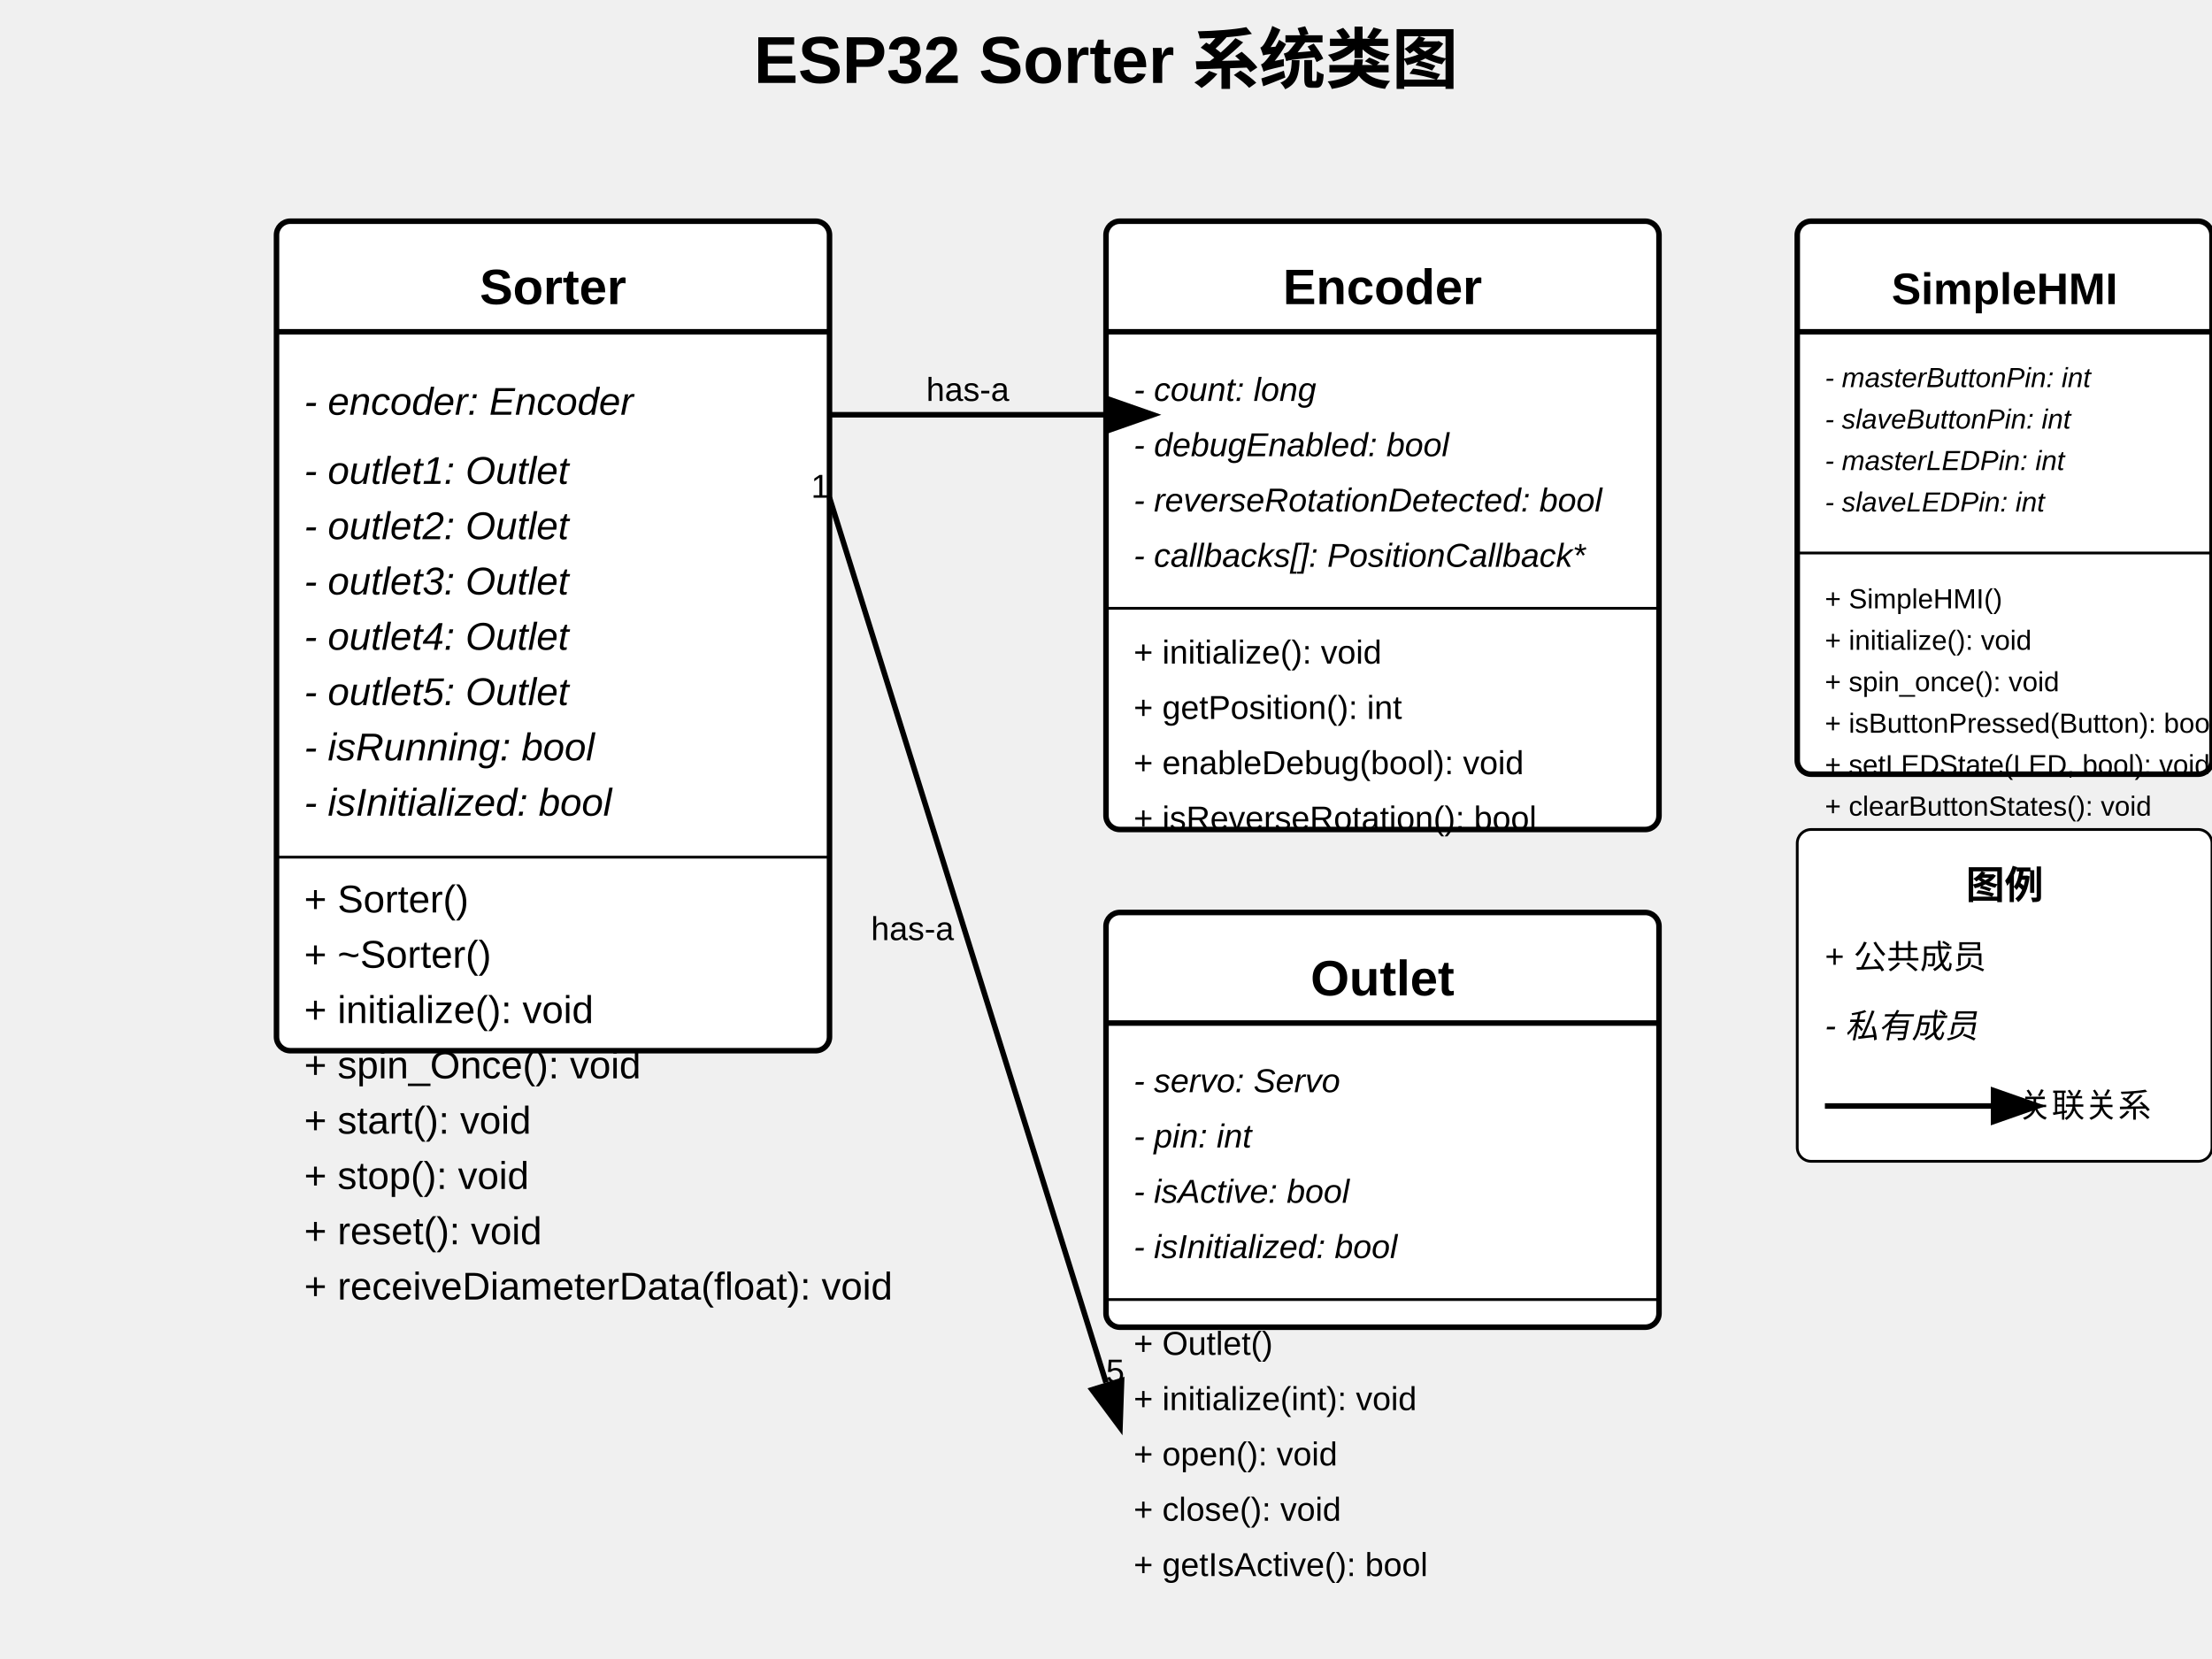
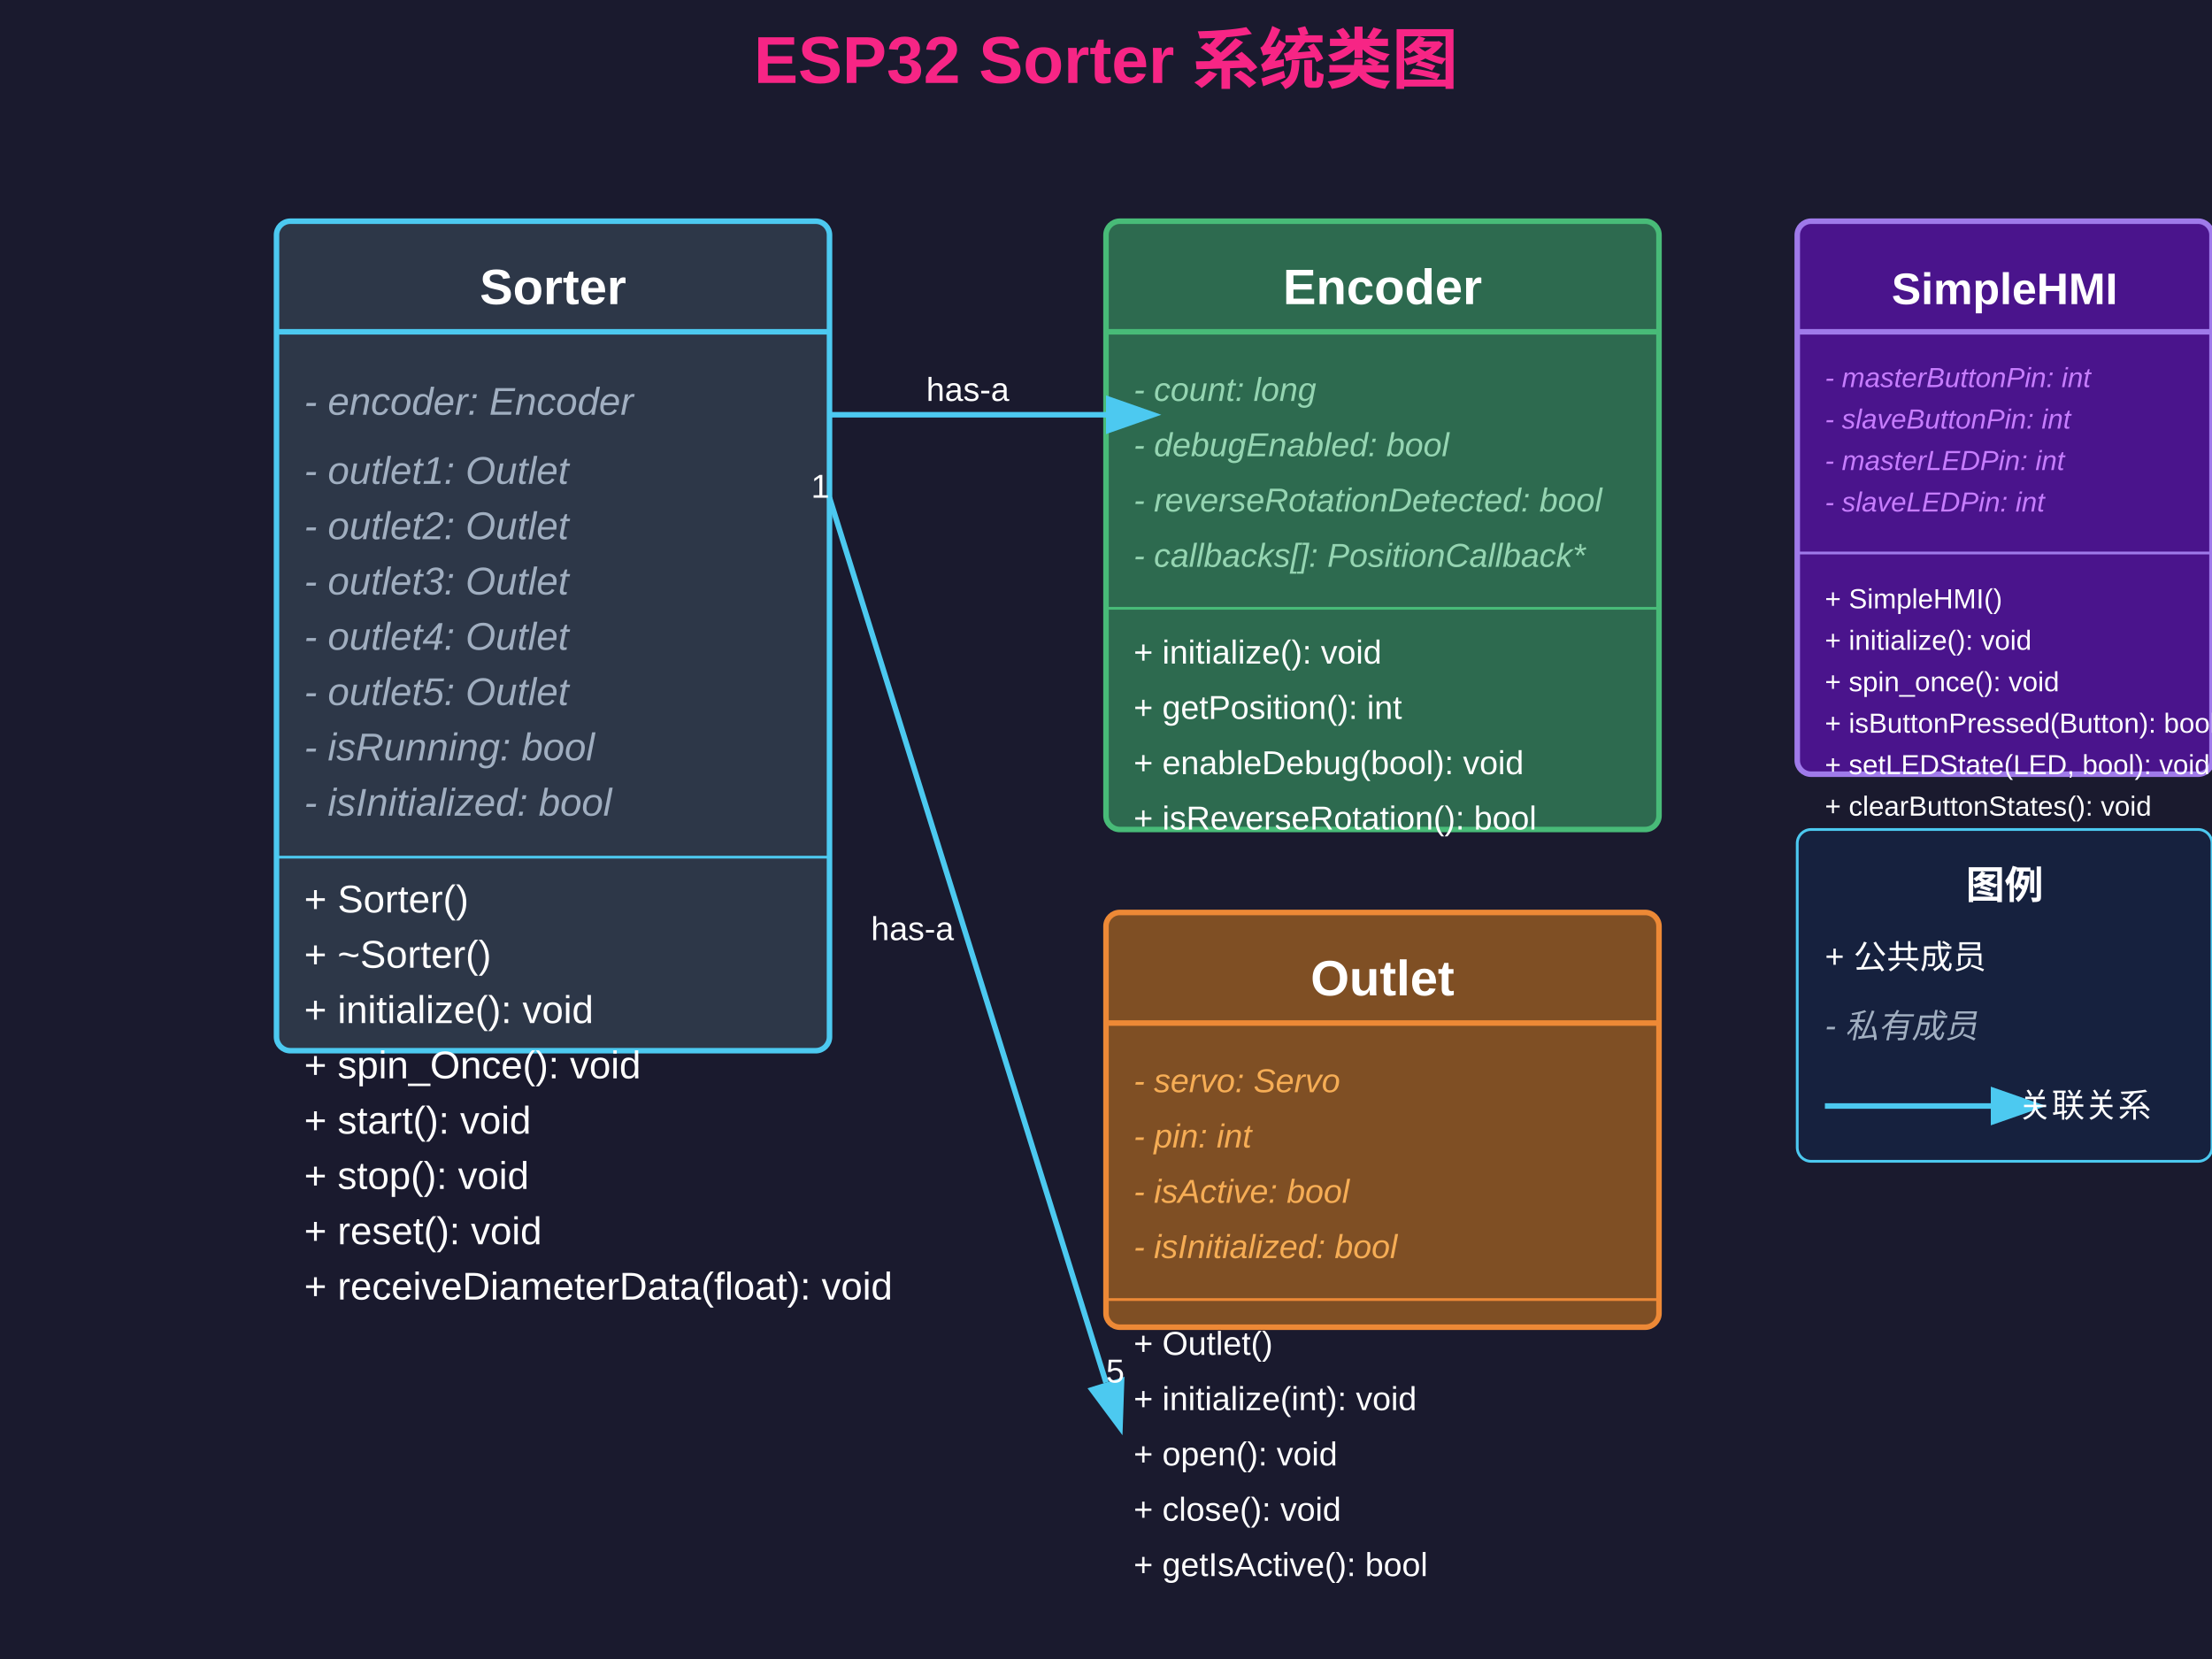
<svg xmlns="http://www.w3.org/2000/svg" width="800" height="600">
+   <rect width="800" height="600" fill="#1a1a2e" />
  <defs>
    <marker id="arrowhead" markerWidth="10" markerHeight="7" refX="0" refY="3.5" orient="auto">
-       <polygon points="0 0, 10 3.5, 0 7" fill="black" />
+       <polygon points="0 0, 10 3.5, 0 7" fill="#4cc9f0" />
    </marker>
  </defs>
-   <text x="400" y="30" font-family="Arial" font-size="24" text-anchor="middle" font-weight="bold">ESP32 Sorter 系统类图</text>
-   <rect x="100" y="80" width="200" height="300" fill="white" stroke="black" stroke-width="2" rx="5" ry="5" />
-   <text x="200" y="110" font-family="Arial" font-size="18" text-anchor="middle" font-weight="bold">Sorter</text>
-   <line x1="100" y1="120" x2="300" y2="120" stroke="black" stroke-width="2" />
-   <text x="110" y="150" font-family="Arial" font-size="14" font-style="italic">- encoder: Encoder</text>
-   <text x="110" y="175" font-family="Arial" font-size="14" font-style="italic">- outlet1: Outlet</text>
-   <text x="110" y="195" font-family="Arial" font-size="14" font-style="italic">- outlet2: Outlet</text>
-   <text x="110" y="215" font-family="Arial" font-size="14" font-style="italic">- outlet3: Outlet</text>
-   <text x="110" y="235" font-family="Arial" font-size="14" font-style="italic">- outlet4: Outlet</text>
-   <text x="110" y="255" font-family="Arial" font-size="14" font-style="italic">- outlet5: Outlet</text>
-   <text x="110" y="275" font-family="Arial" font-size="14" font-style="italic">- isRunning: bool</text>
-   <text x="110" y="295" font-family="Arial" font-size="14" font-style="italic">- isInitialized: bool</text>
-   <line x1="100" y1="310" x2="300" y2="310" stroke="black" stroke-width="1" />
-   <text x="110" y="330" font-family="Arial" font-size="14">+ Sorter()</text>
-   <text x="110" y="350" font-family="Arial" font-size="14">+ ~Sorter()</text>
-   <text x="110" y="370" font-family="Arial" font-size="14">+ initialize(): void</text>
-   <text x="110" y="390" font-family="Arial" font-size="14">+ spin_Once(): void</text>
-   <text x="110" y="410" font-family="Arial" font-size="14">+ start(): void</text>
-   <text x="110" y="430" font-family="Arial" font-size="14">+ stop(): void</text>
-   <text x="110" y="450" font-family="Arial" font-size="14">+ reset(): void</text>
-   <text x="110" y="470" font-family="Arial" font-size="14">+ receiveDiameterData(float): void</text>
-   <rect x="400" y="80" width="200" height="220" fill="white" stroke="black" stroke-width="2" rx="5" ry="5" />
-   <text x="500" y="110" font-family="Arial" font-size="18" text-anchor="middle" font-weight="bold">Encoder</text>
-   <line x1="400" y1="120" x2="600" y2="120" stroke="black" stroke-width="2" />
-   <text x="410" y="145" font-family="Arial" font-size="12" font-style="italic">- count: long</text>
-   <text x="410" y="165" font-family="Arial" font-size="12" font-style="italic">- debugEnabled: bool</text>
-   <text x="410" y="185" font-family="Arial" font-size="12" font-style="italic">- reverseRotationDetected: bool</text>
-   <text x="410" y="205" font-family="Arial" font-size="12" font-style="italic">- callbacks[]: PositionCallback*</text>
-   <line x1="400" y1="220" x2="600" y2="220" stroke="black" stroke-width="1" />
-   <text x="410" y="240" font-family="Arial" font-size="12">+ initialize(): void</text>
-   <text x="410" y="260" font-family="Arial" font-size="12">+ getPosition(): int</text>
-   <text x="410" y="280" font-family="Arial" font-size="12">+ enableDebug(bool): void</text>
-   <text x="410" y="300" font-family="Arial" font-size="12">+ isReverseRotation(): bool</text>
-   <rect x="400" y="330" width="200" height="150" fill="white" stroke="black" stroke-width="2" rx="5" ry="5" />
-   <text x="500" y="360" font-family="Arial" font-size="18" text-anchor="middle" font-weight="bold">Outlet</text>
-   <line x1="400" y1="370" x2="600" y2="370" stroke="black" stroke-width="2" />
-   <text x="410" y="395" font-family="Arial" font-size="12" font-style="italic">- servo: Servo</text>
-   <text x="410" y="415" font-family="Arial" font-size="12" font-style="italic">- pin: int</text>
-   <text x="410" y="435" font-family="Arial" font-size="12" font-style="italic">- isActive: bool</text>
-   <text x="410" y="455" font-family="Arial" font-size="12" font-style="italic">- isInitialized: bool</text>
-   <line x1="400" y1="470" x2="600" y2="470" stroke="black" stroke-width="1" />
-   <text x="410" y="490" font-family="Arial" font-size="12">+ Outlet()</text>
-   <text x="410" y="510" font-family="Arial" font-size="12">+ initialize(int): void</text>
-   <text x="410" y="530" font-family="Arial" font-size="12">+ open(): void</text>
-   <text x="410" y="550" font-family="Arial" font-size="12">+ close(): void</text>
-   <text x="410" y="570" font-family="Arial" font-size="12">+ getIsActive(): bool</text>
-   <rect x="650" y="80" width="150" height="200" fill="white" stroke="black" stroke-width="2" rx="5" ry="5" />
-   <text x="725" y="110" font-family="Arial" font-size="16" text-anchor="middle" font-weight="bold">SimpleHMI</text>
-   <line x1="650" y1="120" x2="800" y2="120" stroke="black" stroke-width="2" />
-   <text x="660" y="140" font-family="Arial" font-size="10" font-style="italic">- masterButtonPin: int</text>
-   <text x="660" y="155" font-family="Arial" font-size="10" font-style="italic">- slaveButtonPin: int</text>
-   <text x="660" y="170" font-family="Arial" font-size="10" font-style="italic">- masterLEDPin: int</text>
-   <text x="660" y="185" font-family="Arial" font-size="10" font-style="italic">- slaveLEDPin: int</text>
-   <line x1="650" y1="200" x2="800" y2="200" stroke="black" stroke-width="1" />
-   <text x="660" y="220" font-family="Arial" font-size="10">+ SimpleHMI()</text>
-   <text x="660" y="235" font-family="Arial" font-size="10">+ initialize(): void</text>
-   <text x="660" y="250" font-family="Arial" font-size="10">+ spin_once(): void</text>
-   <text x="660" y="265" font-family="Arial" font-size="10">+ isButtonPressed(Button): bool</text>
-   <text x="660" y="280" font-family="Arial" font-size="10">+ setLEDState(LED, bool): void</text>
-   <text x="660" y="295" font-family="Arial" font-size="10">+ clearButtonStates(): void</text>
-   <line x1="300" y1="150" x2="400" y2="150" stroke="black" stroke-width="2" marker-end="url(#arrowhead)" />
-   <text x="350" y="145" font-family="Arial" font-size="12" text-anchor="middle">has-a</text>
-   <line x1="300" y1="180" x2="400" y2="500" stroke="black" stroke-width="2" marker-end="url(#arrowhead)" />
-   <text x="330" y="340" font-family="Arial" font-size="12" text-anchor="middle">has-a</text>
-   <text x="300" y="180" font-family="Arial" font-size="12" text-anchor="end">1</text>
-   <text x="400" y="500" font-family="Arial" font-size="12" text-anchor="start">5</text>
-   <rect x="650" y="300" width="150" height="120" fill="white" stroke="black" stroke-width="1" rx="5" ry="5" />
-   <text x="725" y="325" font-family="Arial" font-size="14" text-anchor="middle" font-weight="bold">图例</text>
-   <text x="660" y="350" font-family="Arial" font-size="12">+ 公共成员</text>
-   <text x="660" y="375" font-family="Arial" font-size="12" font-style="italic">- 私有成员</text>
-   <line x1="660" y1="400" x2="720" y2="400" stroke="black" stroke-width="2" marker-end="url(#arrowhead)" />
-   <text x="730" y="404" font-family="Arial" font-size="12">关联关系</text>
+   <text x="400" y="30" font-family="Arial" font-size="24" text-anchor="middle" font-weight="bold" fill="#f72585">ESP32 Sorter 系统类图</text>
+   <rect x="100" y="80" width="200" height="300" fill="#2d3748" stroke="#4cc9f0" stroke-width="2" rx="5" ry="5" />
+   <text x="200" y="110" font-family="Arial" font-size="18" text-anchor="middle" font-weight="bold" fill="#ffffff">Sorter</text>
+   <line x1="100" y1="120" x2="300" y2="120" stroke="#4cc9f0" stroke-width="2" />
+   <text x="110" y="150" font-family="Arial" font-size="14" font-style="italic" fill="#a0aec0">- encoder: Encoder</text>
+   <text x="110" y="175" font-family="Arial" font-size="14" font-style="italic" fill="#a0aec0">- outlet1: Outlet</text>
+   <text x="110" y="195" font-family="Arial" font-size="14" font-style="italic" fill="#a0aec0">- outlet2: Outlet</text>
+   <text x="110" y="215" font-family="Arial" font-size="14" font-style="italic" fill="#a0aec0">- outlet3: Outlet</text>
+   <text x="110" y="235" font-family="Arial" font-size="14" font-style="italic" fill="#a0aec0">- outlet4: Outlet</text>
+   <text x="110" y="255" font-family="Arial" font-size="14" font-style="italic" fill="#a0aec0">- outlet5: Outlet</text>
+   <text x="110" y="275" font-family="Arial" font-size="14" font-style="italic" fill="#a0aec0">- isRunning: bool</text>
+   <text x="110" y="295" font-family="Arial" font-size="14" font-style="italic" fill="#a0aec0">- isInitialized: bool</text>
+   <line x1="100" y1="310" x2="300" y2="310" stroke="#4cc9f0" stroke-width="1" />
+   <text x="110" y="330" font-family="Arial" font-size="14" fill="#ffffff">+ Sorter()</text>
+   <text x="110" y="350" font-family="Arial" font-size="14" fill="#ffffff">+ ~Sorter()</text>
+   <text x="110" y="370" font-family="Arial" font-size="14" fill="#ffffff">+ initialize(): void</text>
+   <text x="110" y="390" font-family="Arial" font-size="14" fill="#ffffff">+ spin_Once(): void</text>
+   <text x="110" y="410" font-family="Arial" font-size="14" fill="#ffffff">+ start(): void</text>
+   <text x="110" y="430" font-family="Arial" font-size="14" fill="#ffffff">+ stop(): void</text>
+   <text x="110" y="450" font-family="Arial" font-size="14" fill="#ffffff">+ reset(): void</text>
+   <text x="110" y="470" font-family="Arial" font-size="14" fill="#ffffff">+ receiveDiameterData(float): void</text>
+   <rect x="400" y="80" width="200" height="220" fill="#2d6a4f" stroke="#48bb78" stroke-width="2" rx="5" ry="5" />
+   <text x="500" y="110" font-family="Arial" font-size="18" text-anchor="middle" font-weight="bold" fill="#ffffff">Encoder</text>
+   <line x1="400" y1="120" x2="600" y2="120" stroke="#48bb78" stroke-width="2" />
+   <text x="410" y="145" font-family="Arial" font-size="12" font-style="italic" fill="#95d5b2">- count: long</text>
+   <text x="410" y="165" font-family="Arial" font-size="12" font-style="italic" fill="#95d5b2">- debugEnabled: bool</text>
+   <text x="410" y="185" font-family="Arial" font-size="12" font-style="italic" fill="#95d5b2">- reverseRotationDetected: bool</text>
+   <text x="410" y="205" font-family="Arial" font-size="12" font-style="italic" fill="#95d5b2">- callbacks[]: PositionCallback*</text>
+   <line x1="400" y1="220" x2="600" y2="220" stroke="#48bb78" stroke-width="1" />
+   <text x="410" y="240" font-family="Arial" font-size="12" fill="#ffffff">+ initialize(): void</text>
+   <text x="410" y="260" font-family="Arial" font-size="12" fill="#ffffff">+ getPosition(): int</text>
+   <text x="410" y="280" font-family="Arial" font-size="12" fill="#ffffff">+ enableDebug(bool): void</text>
+   <text x="410" y="300" font-family="Arial" font-size="12" fill="#ffffff">+ isReverseRotation(): bool</text>
+   <rect x="400" y="330" width="200" height="150" fill="#7f4f24" stroke="#ed8936" stroke-width="2" rx="5" ry="5" />
+   <text x="500" y="360" font-family="Arial" font-size="18" text-anchor="middle" font-weight="bold" fill="#ffffff">Outlet</text>
+   <line x1="400" y1="370" x2="600" y2="370" stroke="#ed8936" stroke-width="2" />
+   <text x="410" y="395" font-family="Arial" font-size="12" font-style="italic" fill="#f6ad55">- servo: Servo</text>
+   <text x="410" y="415" font-family="Arial" font-size="12" font-style="italic" fill="#f6ad55">- pin: int</text>
+   <text x="410" y="435" font-family="Arial" font-size="12" font-style="italic" fill="#f6ad55">- isActive: bool</text>
+   <text x="410" y="455" font-family="Arial" font-size="12" font-style="italic" fill="#f6ad55">- isInitialized: bool</text>
+   <line x1="400" y1="470" x2="600" y2="470" stroke="#ed8936" stroke-width="1" />
+   <text x="410" y="490" font-family="Arial" font-size="12" fill="#ffffff">+ Outlet()</text>
+   <text x="410" y="510" font-family="Arial" font-size="12" fill="#ffffff">+ initialize(int): void</text>
+   <text x="410" y="530" font-family="Arial" font-size="12" fill="#ffffff">+ open(): void</text>
+   <text x="410" y="550" font-family="Arial" font-size="12" fill="#ffffff">+ close(): void</text>
+   <text x="410" y="570" font-family="Arial" font-size="12" fill="#ffffff">+ getIsActive(): bool</text>
+   <rect x="650" y="80" width="150" height="200" fill="#4a148c" stroke="#9f7aea" stroke-width="2" rx="5" ry="5" />
+   <text x="725" y="110" font-family="Arial" font-size="16" text-anchor="middle" font-weight="bold" fill="#ffffff">SimpleHMI</text>
+   <line x1="650" y1="120" x2="800" y2="120" stroke="#9f7aea" stroke-width="2" />
+   <text x="660" y="140" font-family="Arial" font-size="10" font-style="italic" fill="#c77dff">- masterButtonPin: int</text>
+   <text x="660" y="155" font-family="Arial" font-size="10" font-style="italic" fill="#c77dff">- slaveButtonPin: int</text>
+   <text x="660" y="170" font-family="Arial" font-size="10" font-style="italic" fill="#c77dff">- masterLEDPin: int</text>
+   <text x="660" y="185" font-family="Arial" font-size="10" font-style="italic" fill="#c77dff">- slaveLEDPin: int</text>
+   <line x1="650" y1="200" x2="800" y2="200" stroke="#9f7aea" stroke-width="1" />
+   <text x="660" y="220" font-family="Arial" font-size="10" fill="#ffffff">+ SimpleHMI()</text>
+   <text x="660" y="235" font-family="Arial" font-size="10" fill="#ffffff">+ initialize(): void</text>
+   <text x="660" y="250" font-family="Arial" font-size="10" fill="#ffffff">+ spin_once(): void</text>
+   <text x="660" y="265" font-family="Arial" font-size="10" fill="#ffffff">+ isButtonPressed(Button): bool</text>
+   <text x="660" y="280" font-family="Arial" font-size="10" fill="#ffffff">+ setLEDState(LED, bool): void</text>
+   <text x="660" y="295" font-family="Arial" font-size="10" fill="#ffffff">+ clearButtonStates(): void</text>
+   <line x1="300" y1="150" x2="400" y2="150" stroke="#4cc9f0" stroke-width="2" marker-end="url(#arrowhead)" />
+   <text x="350" y="145" font-family="Arial" font-size="12" text-anchor="middle" fill="#ffffff">has-a</text>
+   <line x1="300" y1="180" x2="400" y2="500" stroke="#4cc9f0" stroke-width="2" marker-end="url(#arrowhead)" />
+   <text x="330" y="340" font-family="Arial" font-size="12" text-anchor="middle" fill="#ffffff">has-a</text>
+   <text x="300" y="180" font-family="Arial" font-size="12" text-anchor="end" fill="#ffffff">1</text>
+   <text x="400" y="500" font-family="Arial" font-size="12" text-anchor="start" fill="#ffffff">5</text>
+   <rect x="650" y="300" width="150" height="120" fill="#16213e" stroke="#4cc9f0" stroke-width="1" rx="5" ry="5" />
+   <text x="725" y="325" font-family="Arial" font-size="14" text-anchor="middle" font-weight="bold" fill="#ffffff">图例</text>
+   <text x="660" y="350" font-family="Arial" font-size="12" fill="#ffffff">+ 公共成员</text>
+   <text x="660" y="375" font-family="Arial" font-size="12" font-style="italic" fill="#a0aec0">- 私有成员</text>
+   <line x1="660" y1="400" x2="720" y2="400" stroke="#4cc9f0" stroke-width="2" marker-end="url(#arrowhead)" />
+   <text x="730" y="404" font-family="Arial" font-size="12" fill="#ffffff">关联关系</text>
</svg>
